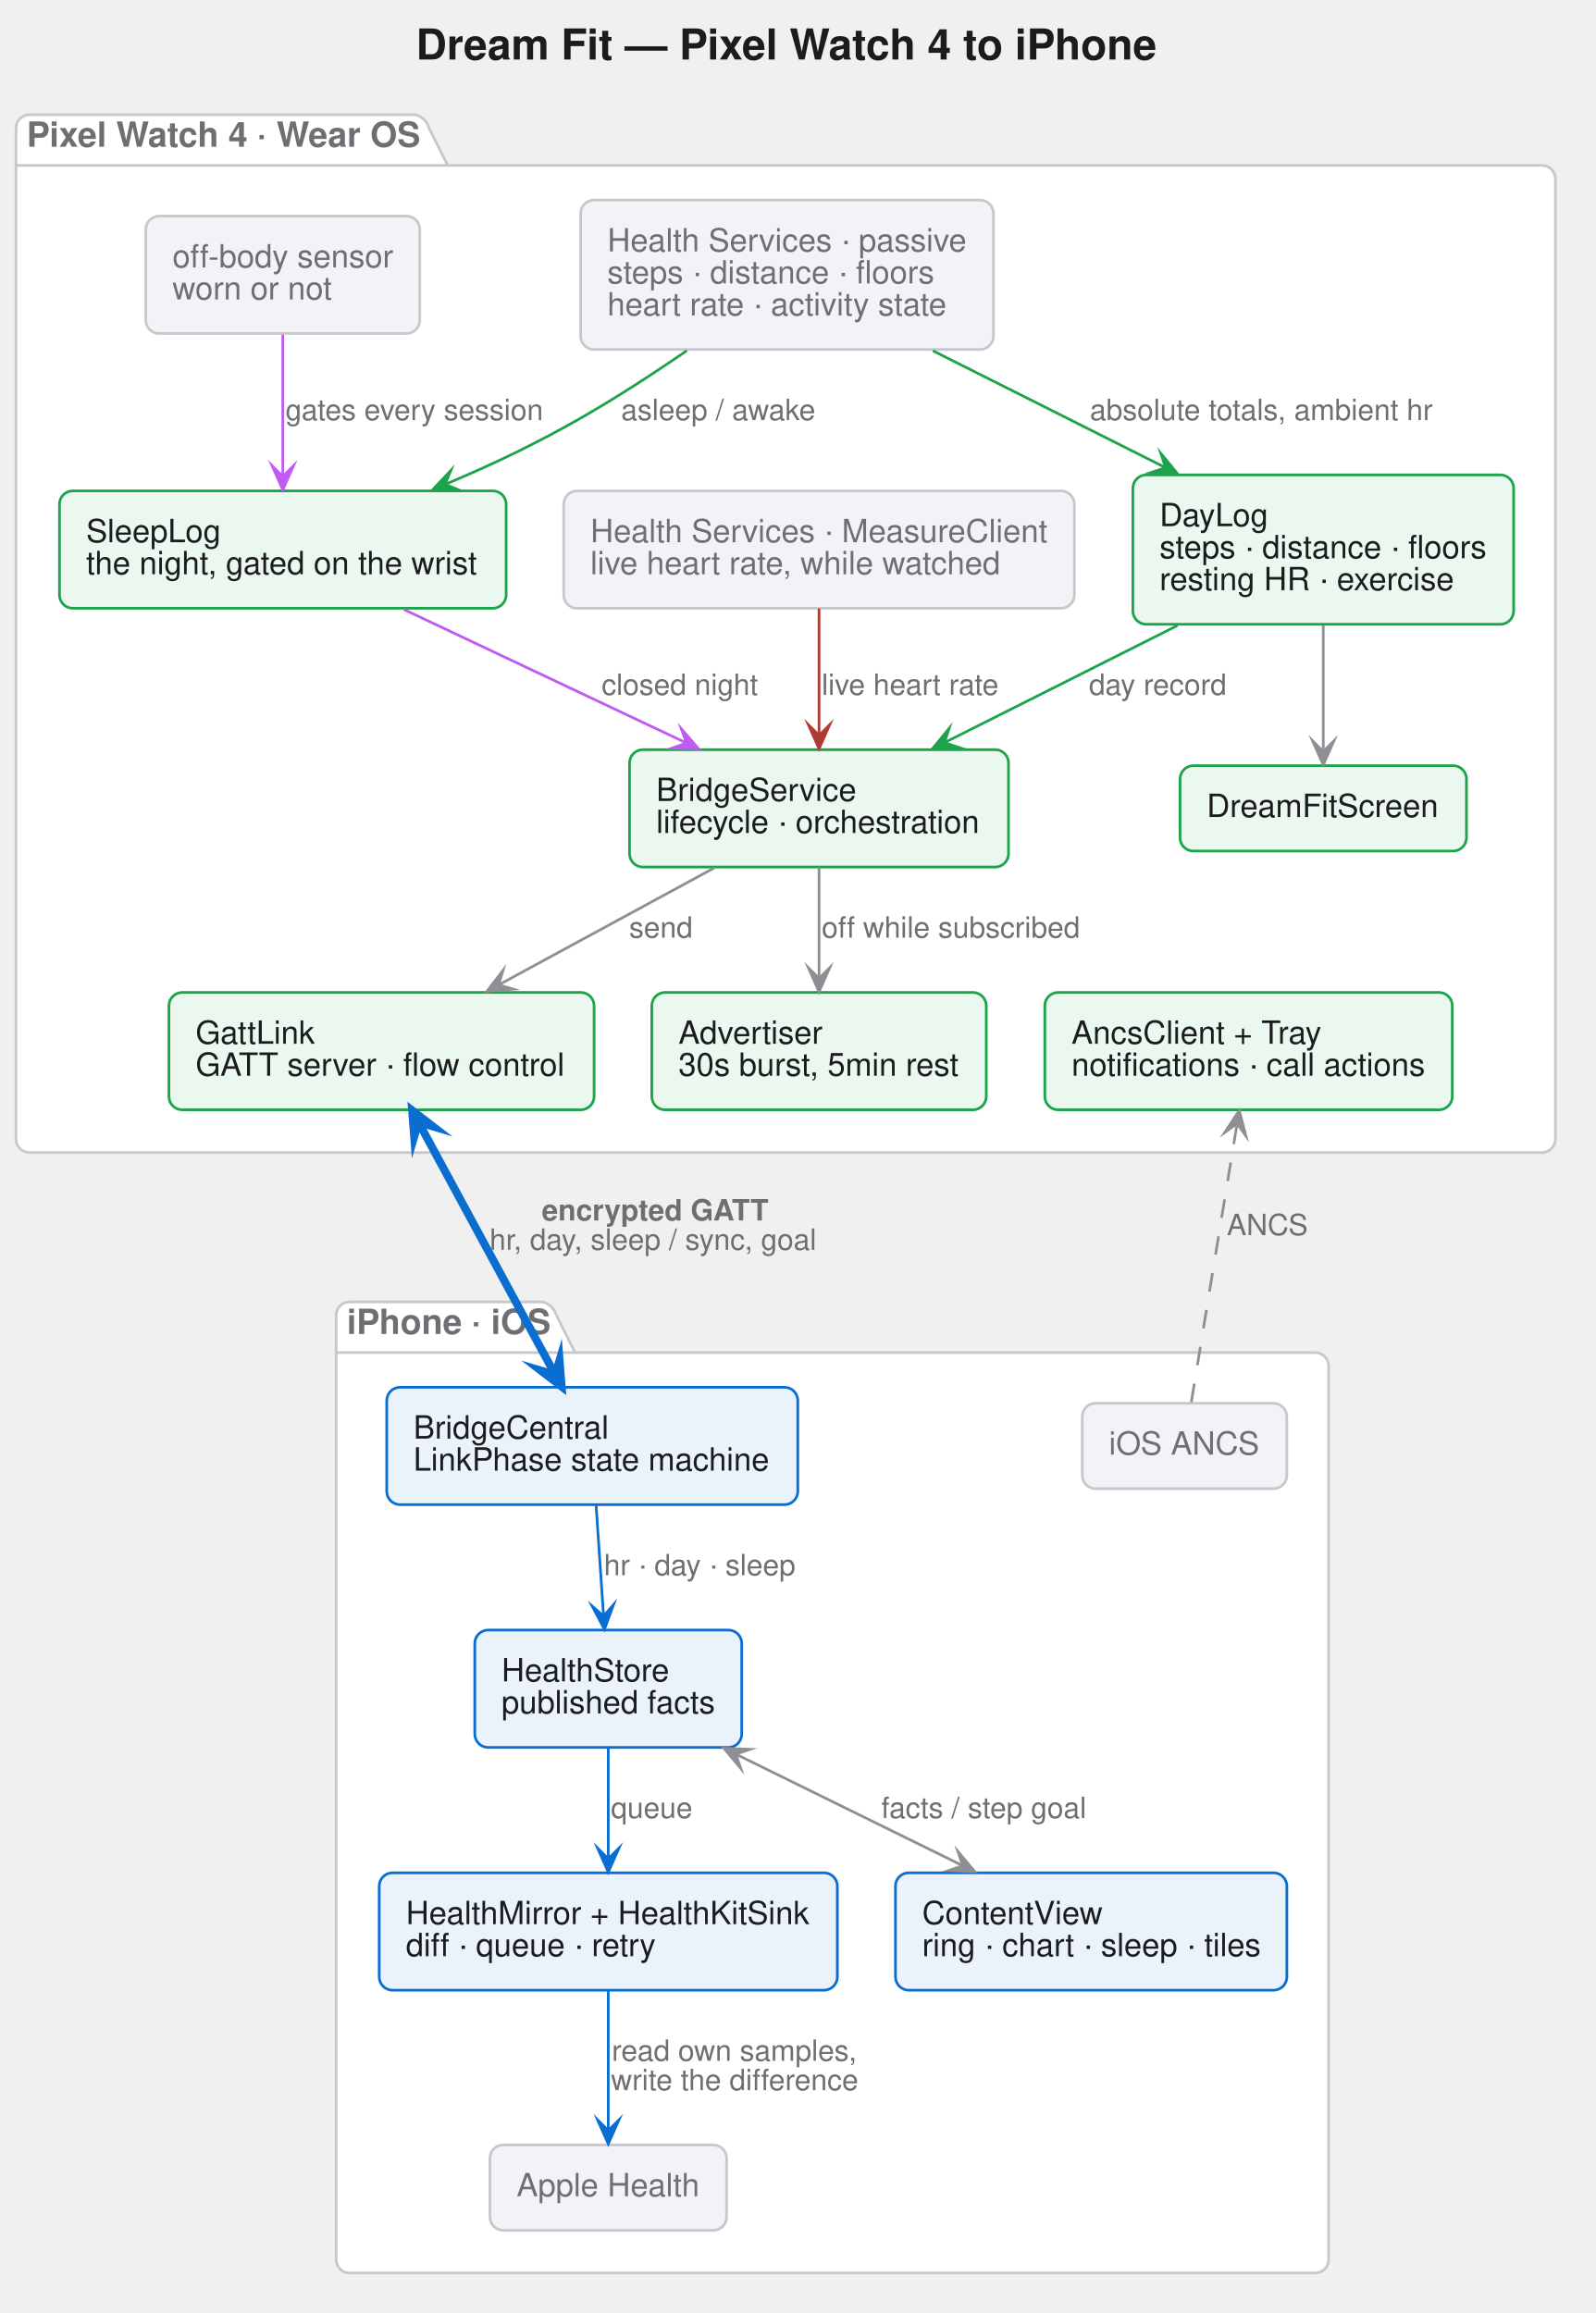
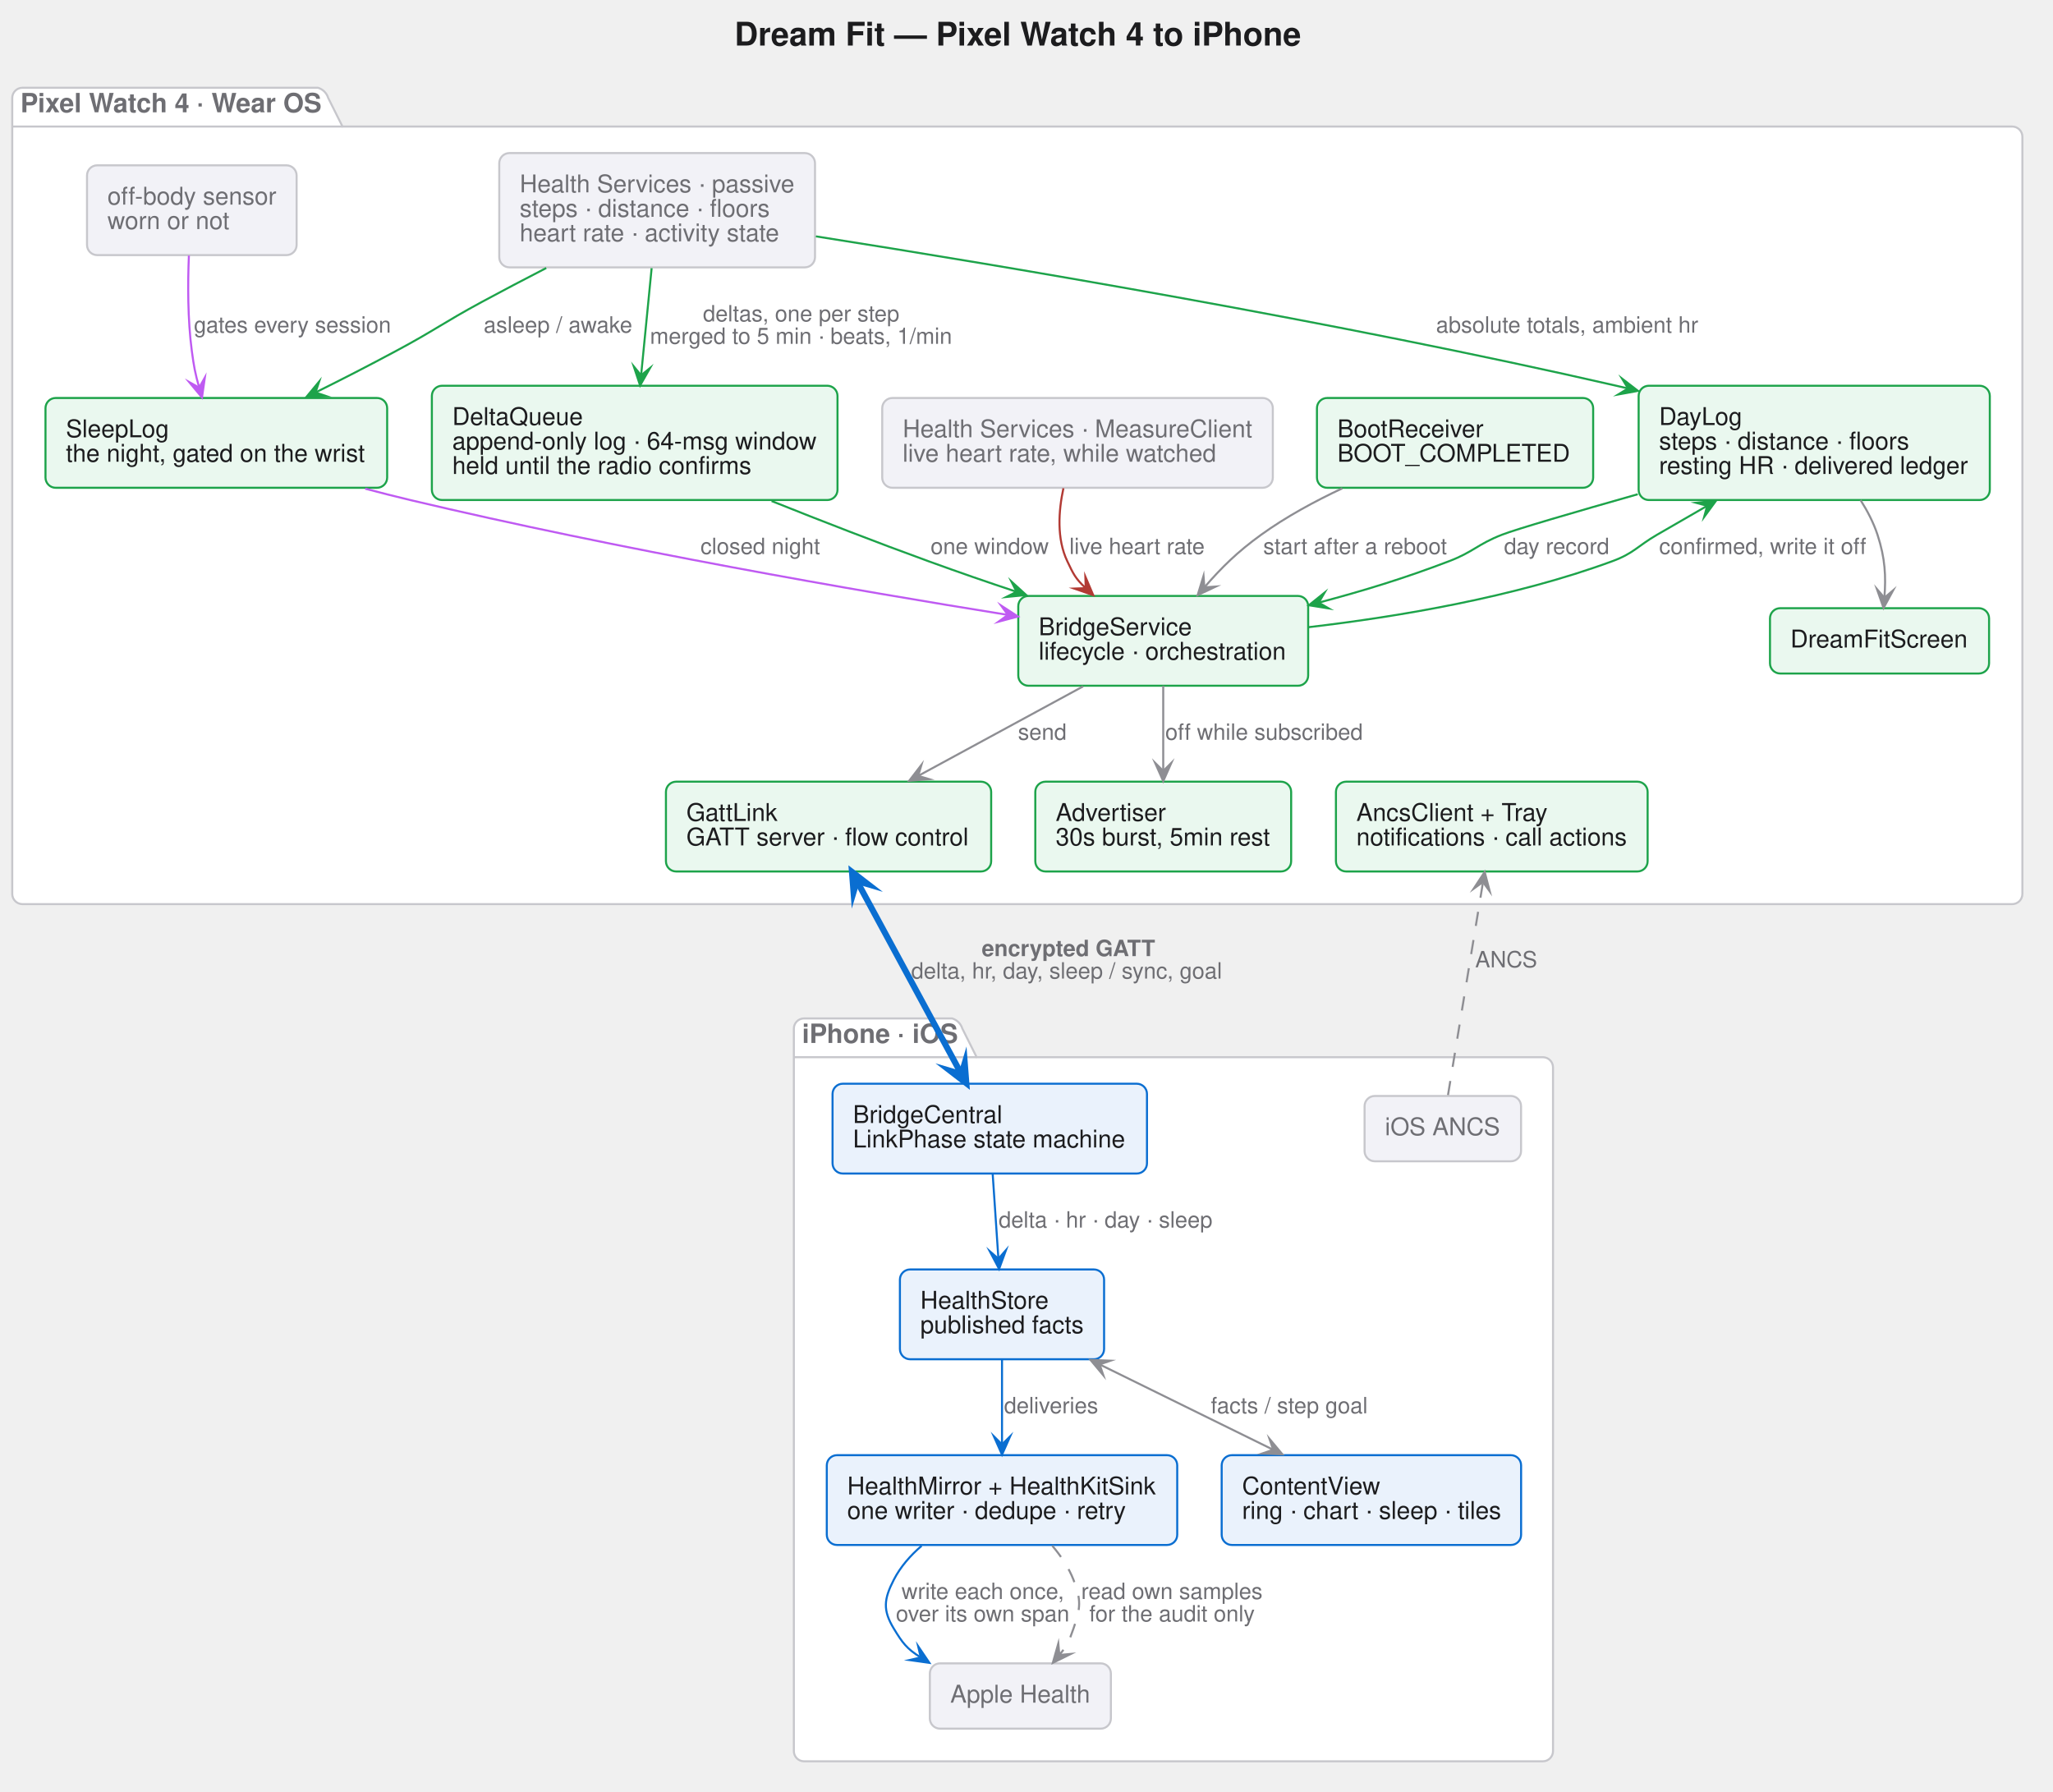
- <svg xmlns="http://www.w3.org/2000/svg" version="1.1" data-diagram-type="DESCRIPTION" style="width:598px;height:867px;background:#FFFFFF;" width="598px" height="867px" viewBox="0 0 598 867" zoomAndPan="magnify" preserveAspectRatio="none" contentStyleType="text/css">
+ <svg xmlns="http://www.w3.org/2000/svg" version="1.1" data-diagram-type="DESCRIPTION" style="width:1006px;height:878px;background:#FFFFFF;" width="1006px" height="878px" viewBox="0 0 1006 878" zoomAndPan="magnify" preserveAspectRatio="none" contentStyleType="text/css">
  <defs />
  <g font-family="sans-serif" lengthAdjust="spacing">
    <g class="title" data-source-line="3">
-       <text x="155.918" y="22.32" fill="#1C1C1E" font-size="16" textLength="279.164" font-weight="700" font-family="Helvetica">Dream Fit — Pixel Watch 4 to iPhone</text>
+       <text x="359.918" y="22.32" fill="#1C1C1E" font-size="16" textLength="279.164" font-weight="700" font-family="Helvetica">Dream Fit — Pixel Watch 4 to iPhone</text>
    </g>
    <g class="cluster" data-qualified-name="W" id="ent0001" data-source-line="8">
-       <path d="M11,43 L155.827,43 A7.5,7.5 0 0 1 160.827,48 L167.827,62 L578,62 A5,5 0 0 1 583,67 L583,427 A5,5 0 0 1 578,432 L11,432 A5,5 0 0 1 6,427 L6,48 A5,5 0 0 1 11,43" style="stroke:#C7C7CC;stroke-width:1;" fill="#FFF" />
+       <path d="M11,43 L155.827,43 A7.5,7.5 0 0 1 160.827,48 L167.827,62 L986,62 A5,5 0 0 1 991,67 L991,438 A5,5 0 0 1 986,443 L11,443 A5,5 0 0 1 6,438 L6,48 A5,5 0 0 1 11,43" style="stroke:#C7C7CC;stroke-width:1;" fill="#FFF" />
      <line x1="6" y1="62" x2="167.827" y2="62" style="stroke:#C7C7CC;stroke-width:1;" />
      <text x="10" y="55.01" fill="#6E6E73" font-size="13" textLength="148.827" font-weight="700" font-family="Helvetica">Pixel Watch 4 · Wear OS</text>
    </g>
-     <g class="cluster" data-qualified-name="P" id="ent0022" data-source-line="34">
-       <path d="M131,488 L203.565,488 A7.5,7.5 0 0 1 208.565,493 L215.565,507 L493,507 A5,5 0 0 1 498,512 L498,847 A5,5 0 0 1 493,852 L131,852 A5,5 0 0 1 126,847 L126,493 A5,5 0 0 1 131,488" style="stroke:#C7C7CC;stroke-width:1;" fill="#FFF" />
-       <line x1="126" y1="507" x2="215.565" y2="507" style="stroke:#C7C7CC;stroke-width:1;" />
-       <text x="130" y="500.01" fill="#6E6E73" font-size="13" textLength="76.565" font-weight="700" font-family="Helvetica">iPhone · iOS</text>
+     <g class="cluster" data-qualified-name="P" id="ent0028" data-source-line="40">
+       <path d="M394,499 L466.565,499 A7.5,7.5 0 0 1 471.565,504 L478.565,518 L756,518 A5,5 0 0 1 761,523 L761,858 A5,5 0 0 1 756,863 L394,863 A5,5 0 0 1 389,858 L389,504 A5,5 0 0 1 394,499" style="stroke:#C7C7CC;stroke-width:1;" fill="#FFF" />
+       <line x1="389" y1="518" x2="478.565" y2="518" style="stroke:#C7C7CC;stroke-width:1;" />
+       <text x="393" y="511.01" fill="#6E6E73" font-size="13" textLength="76.565" font-weight="700" font-family="Helvetica">iPhone · iOS</text>
    </g>
    <g class="entity" data-qualified-name="W.HS" id="ent0002" data-source-line="9">
-       <rect x="217.64" y="75" width="154.725" height="56" fill="#F2F2F7" style="stroke:#C7C7CC;stroke-width:1;" rx="5" ry="5" />
-       <text x="227.64" y="94.24" fill="#6E6E73" font-size="12" textLength="134.725" font-family="Helvetica">Health Services · passive</text>
-       <text x="227.64" y="106.24" fill="#6E6E73" font-size="12" textLength="122.725" font-family="Helvetica">steps · distance · floors</text>
-       <text x="227.64" y="118.24" fill="#6E6E73" font-size="12" textLength="127.389" font-family="Helvetica">heart rate · activity state</text>
+       <rect x="244.64" y="75" width="154.725" height="56" fill="#F2F2F7" style="stroke:#C7C7CC;stroke-width:1;" rx="5" ry="5" />
+       <text x="254.64" y="94.24" fill="#6E6E73" font-size="12" textLength="134.725" font-family="Helvetica">Health Services · passive</text>
+       <text x="254.64" y="106.24" fill="#6E6E73" font-size="12" textLength="122.725" font-family="Helvetica">steps · distance · floors</text>
+       <text x="254.64" y="118.24" fill="#6E6E73" font-size="12" textLength="127.389" font-family="Helvetica">heart rate · activity state</text>
    </g>
    <g class="entity" data-qualified-name="W.SENS" id="ent0003" data-source-line="10">
-       <rect x="211.3" y="184" width="191.404" height="44" fill="#F2F2F7" style="stroke:#C7C7CC;stroke-width:1;" rx="5" ry="5" />
-       <text x="221.3" y="203.24" fill="#6E6E73" font-size="12" textLength="171.404" font-family="Helvetica">Health Services · MeasureClient</text>
-       <text x="221.3" y="215.24" fill="#6E6E73" font-size="12" textLength="154.746" font-family="Helvetica">live heart rate, while watched</text>
+       <rect x="432.3" y="195" width="191.404" height="44" fill="#F2F2F7" style="stroke:#C7C7CC;stroke-width:1;" rx="5" ry="5" />
+       <text x="442.3" y="214.24" fill="#6E6E73" font-size="12" textLength="171.404" font-family="Helvetica">Health Services · MeasureClient</text>
+       <text x="442.3" y="226.24" fill="#6E6E73" font-size="12" textLength="154.746" font-family="Helvetica">live heart rate, while watched</text>
    </g>
    <g class="entity" data-qualified-name="W.OFFBODY" id="ent0004" data-source-line="11">
-       <rect x="54.64" y="81" width="102.711" height="44" fill="#F2F2F7" style="stroke:#C7C7CC;stroke-width:1;" rx="5" ry="5" />
-       <text x="64.64" y="100.24" fill="#6E6E73" font-size="12" textLength="82.711" font-family="Helvetica">off-body sensor</text>
-       <text x="64.64" y="112.24" fill="#6E6E73" font-size="12" textLength="60.029" font-family="Helvetica">worn or not</text>
+       <rect x="42.64" y="81" width="102.711" height="44" fill="#F2F2F7" style="stroke:#C7C7CC;stroke-width:1;" rx="5" ry="5" />
+       <text x="52.64" y="100.24" fill="#6E6E73" font-size="12" textLength="82.711" font-family="Helvetica">off-body sensor</text>
+       <text x="52.64" y="112.24" fill="#6E6E73" font-size="12" textLength="60.029" font-family="Helvetica">worn or not</text>
    </g>
    <g class="entity" data-qualified-name="W.DAYLOG" id="ent0005" data-source-line="12">
-       <rect x="424.64" y="178" width="142.725" height="56" fill="#EAF8EF" style="stroke:#1DA34A;stroke-width:1;" rx="5" ry="5" />
-       <text x="434.64" y="197.24" fill="#1C1C1E" font-size="12" textLength="41.361" font-family="Helvetica">DayLog</text>
-       <text x="434.64" y="209.24" fill="#1C1C1E" font-size="12" textLength="122.725" font-family="Helvetica">steps · distance · floors</text>
-       <text x="434.64" y="221.24" fill="#1C1C1E" font-size="12" textLength="111.369" font-family="Helvetica">resting HR · exercise</text>
-     </g>
-     <g class="entity" data-qualified-name="W.SLEEPLOG" id="ent0006" data-source-line="13">
-       <rect x="22.29" y="184" width="167.428" height="44" fill="#EAF8EF" style="stroke:#1DA34A;stroke-width:1;" rx="5" ry="5" />
-       <text x="32.29" y="203.24" fill="#1C1C1E" font-size="12" textLength="50.713" font-family="Helvetica">SleepLog</text>
-       <text x="32.29" y="215.24" fill="#1C1C1E" font-size="12" textLength="147.428" font-family="Helvetica">the night, gated on the wrist</text>
-     </g>
-     <g class="entity" data-qualified-name="W.SVC" id="ent0007" data-source-line="14">
-       <rect x="235.97" y="281" width="142.051" height="44" fill="#EAF8EF" style="stroke:#1DA34A;stroke-width:1;" rx="5" ry="5" />
-       <text x="245.97" y="300.24" fill="#1C1C1E" font-size="12" textLength="74.701" font-family="Helvetica">BridgeService</text>
-       <text x="245.97" y="312.24" fill="#1C1C1E" font-size="12" textLength="122.051" font-family="Helvetica">lifecycle · orchestration</text>
-     </g>
-     <g class="entity" data-qualified-name="W.LINK" id="ent0008" data-source-line="15">
-       <rect x="63.32" y="372" width="159.365" height="44" fill="#EAF8EF" style="stroke:#1DA34A;stroke-width:1;" rx="5" ry="5" />
-       <text x="73.32" y="391.24" fill="#1C1C1E" font-size="12" textLength="44.689" font-family="Helvetica">GattLink</text>
-       <text x="73.32" y="403.24" fill="#1C1C1E" font-size="12" textLength="139.365" font-family="Helvetica">GATT server · flow control</text>
-     </g>
-     <g class="entity" data-qualified-name="W.ADV" id="ent0009" data-source-line="16">
-       <rect x="244.31" y="372" width="125.375" height="44" fill="#EAF8EF" style="stroke:#1DA34A;stroke-width:1;" rx="5" ry="5" />
-       <text x="254.31" y="391.24" fill="#1C1C1E" font-size="12" textLength="54.018" font-family="Helvetica">Advertiser</text>
-       <text x="254.31" y="403.24" fill="#1C1C1E" font-size="12" textLength="105.375" font-family="Helvetica">30s burst, 5min rest</text>
-     </g>
-     <g class="entity" data-qualified-name="W.TRAY" id="ent0010" data-source-line="17">
-       <rect x="391.63" y="372" width="152.732" height="44" fill="#EAF8EF" style="stroke:#1DA34A;stroke-width:1;" rx="5" ry="5" />
-       <text x="401.63" y="391.24" fill="#1C1C1E" font-size="12" textLength="95.033" font-family="Helvetica">AncsClient + Tray</text>
-       <text x="401.63" y="403.24" fill="#1C1C1E" font-size="12" textLength="132.732" font-family="Helvetica">notifications · call actions</text>
-     </g>
-     <g class="entity" data-qualified-name="W.WUI" id="ent0011" data-source-line="18">
-       <rect x="442.32" y="287" width="107.357" height="32" fill="#EAF8EF" style="stroke:#1DA34A;stroke-width:1;" rx="5" ry="5" />
-       <text x="452.32" y="306.24" fill="#1C1C1E" font-size="12" textLength="87.357" font-family="Helvetica">DreamFitScreen</text>
-     </g>
-     <g class="entity" data-qualified-name="P.BC" id="ent0023" data-source-line="35">
-       <rect x="144.96" y="520" width="154.08" height="44" fill="#EAF2FC" style="stroke:#0A6ED1;stroke-width:1;" rx="5" ry="5" />
-       <text x="154.96" y="539.24" fill="#1C1C1E" font-size="12" textLength="73.371" font-family="Helvetica">BridgeCentral</text>
-       <text x="154.96" y="551.24" fill="#1C1C1E" font-size="12" textLength="134.08" font-family="Helvetica">LinkPhase state machine</text>
-     </g>
-     <g class="entity" data-qualified-name="P.STORE" id="ent0024" data-source-line="36">
-       <rect x="142.14" y="702" width="171.723" height="44" fill="#EAF2FC" style="stroke:#0A6ED1;stroke-width:1;" rx="5" ry="5" />
-       <text x="152.14" y="721.24" fill="#1C1C1E" font-size="12" textLength="151.723" font-family="Helvetica">HealthMirror + HealthKitSink</text>
-       <text x="152.14" y="733.24" fill="#1C1C1E" font-size="12" textLength="93.381" font-family="Helvetica">diff · queue · retry</text>
-     </g>
-     <g class="entity" data-qualified-name="P.MODEL" id="ent0025" data-source-line="37">
-       <rect x="177.97" y="611" width="100.051" height="44" fill="#EAF2FC" style="stroke:#0A6ED1;stroke-width:1;" rx="5" ry="5" />
-       <text x="187.97" y="630.24" fill="#1C1C1E" font-size="12" textLength="63.369" font-family="Helvetica">HealthStore</text>
-       <text x="187.97" y="642.24" fill="#1C1C1E" font-size="12" textLength="80.051" font-family="Helvetica">published facts</text>
-     </g>
-     <g class="entity" data-qualified-name="P.UI" id="ent0026" data-source-line="38">
-       <rect x="335.64" y="702" width="146.721" height="44" fill="#EAF2FC" style="stroke:#0A6ED1;stroke-width:1;" rx="5" ry="5" />
-       <text x="345.64" y="721.24" fill="#1C1C1E" font-size="12" textLength="68.039" font-family="Helvetica">ContentView</text>
-       <text x="345.64" y="733.24" fill="#1C1C1E" font-size="12" textLength="126.721" font-family="Helvetica">ring · chart · sleep · tiles</text>
-     </g>
-     <g class="entity" data-qualified-name="P.HK" id="ent0027" data-source-line="39">
-       <rect x="183.64" y="804" width="88.713" height="32" fill="#F2F2F7" style="stroke:#C7C7CC;stroke-width:1;" rx="5" ry="5" />
-       <text x="193.64" y="823.24" fill="#6E6E73" font-size="12" textLength="68.713" font-family="Helvetica">Apple Health</text>
-     </g>
-     <g class="entity" data-qualified-name="P.IOSANCS" id="ent0028" data-source-line="40">
-       <rect x="405.66" y="526" width="76.678" height="32" fill="#F2F2F7" style="stroke:#C7C7CC;stroke-width:1;" rx="5" ry="5" />
-       <text x="415.66" y="545.24" fill="#6E6E73" font-size="12" textLength="56.678" font-family="Helvetica">iOS ANCS</text>
-     </g>
-     <g class="link" data-entity-1="ent0002" data-entity-2="ent0005" id="lnk12" data-source-line="20" data-link-type="dependency">
-       <path d="M349.66,131.47 C378.14,145.78 408.402,160.985 436.882,175.295" style="stroke:#1DA34A;stroke-width:1;" fill="none" id="HS-to-DAYLOG" />
-       <polygon points="441.35,177.54,435.104,169.925,436.882,175.295,431.512,177.073,441.35,177.54" fill="#1DA34A" style="stroke:#1DA34A;stroke-width:1;stroke-linejoin:miter;stroke-miterlimit:10;" />
-       <text x="408.53" y="157.47" fill="#6E6E73" font-size="11" textLength="129.019" font-family="Helvetica">absolute totals, ambient hr</text>
-     </g>
-     <g class="link" data-entity-1="ent0002" data-entity-2="ent0006" id="lnk13" data-source-line="21" data-link-type="dependency">
-       <path d="M257.46,131.42 C243,141.37 226.1,152.3 210,161 C194.91,169.16 182.588,174.939 166.848,181.569" style="stroke:#1DA34A;stroke-width:1;" fill="none" id="HS-to-SLEEPLOG" />
-       <polygon points="162.24,183.51,172.087,183.703,166.848,181.569,168.981,176.33,162.24,183.51" fill="#1DA34A" style="stroke:#1DA34A;stroke-width:1;stroke-linejoin:miter;stroke-miterlimit:10;" />
-       <text x="232.8" y="157.47" fill="#6E6E73" font-size="11" textLength="73.38" font-family="Helvetica">asleep / awake</text>
-     </g>
-     <g class="link" data-entity-1="ent0004" data-entity-2="ent0006" id="lnk14" data-source-line="22" data-link-type="dependency">
-       <path d="M106,125.42 C106,142.56 106,161.48 106,178.61" style="stroke:#BF5AF2;stroke-width:1;" fill="none" id="OFFBODY-to-SLEEPLOG" />
-       <polygon points="106,183.61,110,174.61,106,178.61,102,174.61,106,183.61" fill="#BF5AF2" style="stroke:#BF5AF2;stroke-width:1;stroke-linejoin:miter;stroke-miterlimit:10;" />
-       <text x="107" y="157.47" fill="#6E6E73" font-size="11" textLength="97.217" font-family="Helvetica">gates every session</text>
-     </g>
-     <g class="link" data-entity-1="ent0003" data-entity-2="ent0007" id="lnk15" data-source-line="23" data-link-type="dependency">
-       <path d="M307,228.08 C307,243.72 307,259.95 307,275.65" style="stroke:#B23A34;stroke-width:1;" fill="none" id="SENS-to-SVC" />
-       <polygon points="307,280.65,311,271.65,307,275.65,303,271.65,307,280.65" fill="#B23A34" style="stroke:#B23A34;stroke-width:1;stroke-linejoin:miter;stroke-miterlimit:10;" />
-       <text x="308" y="260.47" fill="#6E6E73" font-size="11" textLength="66.645" font-family="Helvetica">live heart rate</text>
-     </g>
-     <g class="link" data-entity-1="ent0005" data-entity-2="ent0007" id="lnk16" data-source-line="24" data-link-type="dependency">
-       <path d="M441.33,234.48 C412.12,249.16 381.148,264.735 354.008,278.375" style="stroke:#1DA34A;stroke-width:1;" fill="none" id="DAYLOG-to-SVC" />
-       <polygon points="349.54,280.62,359.378,280.153,354.008,278.375,355.785,273.004,349.54,280.62" fill="#1DA34A" style="stroke:#1DA34A;stroke-width:1;stroke-linejoin:miter;stroke-miterlimit:10;" />
-       <text x="408.17" y="260.47" fill="#6E6E73" font-size="11" textLength="51.971" font-family="Helvetica">day record</text>
-     </g>
-     <g class="link" data-entity-1="ent0006" data-entity-2="ent0007" id="lnk17" data-source-line="25" data-link-type="dependency">
-       <path d="M151.36,228.44 C184.36,244.04 224.33,262.923 257.29,278.503" style="stroke:#BF5AF2;stroke-width:1;" fill="none" id="SLEEPLOG-to-SVC" />
-       <polygon points="261.81,280.64,255.383,273.177,257.29,278.503,251.964,280.41,261.81,280.64" fill="#BF5AF2" style="stroke:#BF5AF2;stroke-width:1;stroke-linejoin:miter;stroke-miterlimit:10;" />
-       <text x="225.5" y="260.47" fill="#6E6E73" font-size="11" textLength="58.706" font-family="Helvetica">closed night</text>
-     </g>
-     <g class="link" data-entity-1="ent0005" data-entity-2="ent0011" id="lnk18" data-source-line="26" data-link-type="dependency">
-       <path d="M496,234.48 C496,251.47 496,267.64 496,281.7" style="stroke:#8E8E93;stroke-width:1;" fill="none" id="DAYLOG-to-WUI" />
-       <polygon points="496,286.7,500,277.7,496,281.7,492,277.7,496,286.7" fill="#8E8E93" style="stroke:#8E8E93;stroke-width:1;stroke-linejoin:miter;stroke-miterlimit:10;" />
-     </g>
-     <g class="link" data-entity-1="ent0007" data-entity-2="ent0008" id="lnk19" data-source-line="27" data-link-type="dependency">
-       <path d="M267.72,325.32 C241.94,339.31 212.744,355.144 186.924,369.164" style="stroke:#8E8E93;stroke-width:1;" fill="none" id="SVC-to-LINK" />
-       <polygon points="182.53,371.55,192.348,370.771,186.924,369.164,188.531,363.74,182.53,371.55" fill="#8E8E93" style="stroke:#8E8E93;stroke-width:1;stroke-linejoin:miter;stroke-miterlimit:10;" />
-       <text x="235.82" y="351.47" fill="#6E6E73" font-size="11" textLength="23.853" font-family="Helvetica">send</text>
-     </g>
-     <g class="link" data-entity-1="ent0007" data-entity-2="ent0009" id="lnk20" data-source-line="28" data-link-type="dependency">
-       <path d="M307,325.09 C307,339.18 307,352.63 307,366.75" style="stroke:#8E8E93;stroke-width:1;" fill="none" id="SVC-to-ADV" />
-       <polygon points="307,371.75,311,362.75,307,366.75,303,362.75,307,371.75" fill="#8E8E93" style="stroke:#8E8E93;stroke-width:1;stroke-linejoin:miter;stroke-miterlimit:10;" />
-       <text x="308" y="351.47" fill="#6E6E73" font-size="11" textLength="96.604" font-family="Helvetica">off while subscribed</text>
-     </g>
-     <g class="link" data-entity-1="ent0023" data-entity-2="ent0025" id="lnk29" data-source-line="42" data-link-type="dependency">
-       <path d="M223.42,564.09 C224.37,578.18 225.284,591.641 226.234,605.761" style="stroke:#0A6ED1;stroke-width:1;" fill="none" id="BC-to-MODEL" />
-       <polygon points="226.57,610.75,229.957,601.502,226.234,605.761,221.975,602.039,226.57,610.75" fill="#0A6ED1" style="stroke:#0A6ED1;stroke-width:1;stroke-linejoin:miter;stroke-miterlimit:10;" />
-       <text x="226.36" y="590.47" fill="#6E6E73" font-size="11" textLength="72.15" font-family="Helvetica">hr · day · sleep</text>
-     </g>
-     <g class="link" data-entity-1="ent0025" data-entity-2="ent0024" id="lnk30" data-source-line="43" data-link-type="dependency">
-       <path d="M228,655.09 C228,669.18 228,682.63 228,696.75" style="stroke:#0A6ED1;stroke-width:1;" fill="none" id="MODEL-to-STORE" />
-       <polygon points="228,701.75,232,692.75,228,696.75,224,692.75,228,701.75" fill="#0A6ED1" style="stroke:#0A6ED1;stroke-width:1;stroke-linejoin:miter;stroke-miterlimit:10;" />
-       <text x="229" y="681.47" fill="#6E6E73" font-size="11" textLength="30.588" font-family="Helvetica">queue</text>
-     </g>
-     <g class="link" data-entity-1="ent0024" data-entity-2="ent0027" id="lnk31" data-source-line="44" data-link-type="dependency">
-       <path d="M228,746.33 C228,763.77 228,783.02 228,798.61" style="stroke:#0A6ED1;stroke-width:1;" fill="none" id="STORE-to-HK" />
-       <polygon points="228,803.61,232,794.61,228,798.61,224,794.61,228,803.61" fill="#0A6ED1" style="stroke:#0A6ED1;stroke-width:1;stroke-linejoin:miter;stroke-miterlimit:10;" />
-       <text x="229.306" y="772.47" fill="#6E6E73" font-size="11" textLength="92.324" font-family="Helvetica">read own samples,</text>
-       <text x="229" y="783.47" fill="#6E6E73" font-size="11" textLength="92.936" font-family="Helvetica">write the difference</text>
-     </g>
-     <g class="link" data-entity-1="ent0025" data-entity-2="ent0026" id="lnk32" data-source-line="45" data-link-type="dependency">
-       <path d="M275.837,657.526 C304.287,671.516 332.383,685.323 360.883,699.343" style="stroke:#8E8E93;stroke-width:1;" fill="none" id="MODEL-UI" />
-       <polygon points="271.35,655.32,277.661,662.881,275.837,657.526,281.191,655.702,271.35,655.32" fill="#8E8E93" style="stroke:#8E8E93;stroke-width:1;stroke-linejoin:miter;stroke-miterlimit:10;" />
-       <polygon points="365.37,701.55,359.06,693.988,360.883,699.343,355.529,701.167,365.37,701.55" fill="#8E8E93" style="stroke:#8E8E93;stroke-width:1;stroke-linejoin:miter;stroke-miterlimit:10;" />
-       <text x="330.34" y="681.47" fill="#6E6E73" font-size="11" textLength="77.043" font-family="Helvetica">facts / step goal</text>
-     </g>
-     <g class="link" data-entity-1="ent0008" data-entity-2="ent0023" id="lnk33" data-source-line="48" data-link-type="dependency">
-       <path d="M156.87,420.627 C171.85,448.307 193.13,487.653 208.12,515.343" style="stroke:#0A6ED1;stroke-width:3;" fill="none" id="LINK-BC" />
-       <polygon points="154.49,416.23,155.256,426.049,156.87,420.627,162.291,422.241,154.49,416.23" fill="#0A6ED1" style="stroke:#0A6ED1;stroke-width:3;stroke-linejoin:miter;stroke-miterlimit:10;" />
-       <polygon points="210.5,519.74,209.733,509.921,208.12,515.343,202.698,513.73,210.5,519.74" fill="#0A6ED1" style="stroke:#0A6ED1;stroke-width:3;stroke-linejoin:miter;stroke-miterlimit:10;" />
-       <text x="203.083" y="457.47" fill="#6E6E73" font-size="11" textLength="85.567" font-weight="700" font-family="Helvetica">encrypted GATT</text>
-       <text x="183.5" y="468.47" fill="#6E6E73" font-size="11" textLength="124.733" font-family="Helvetica">hr, day, sleep / sync, goal</text>
-     </g>
-     <g class="link" data-entity-1="ent0028" data-entity-2="ent0010" id="lnk34" data-source-line="49" data-link-type="dependency">
-       <path d="M446.54,525.56 C450.85,499.32 458.809,450.904 463.699,421.164" style="stroke:#8E8E93;stroke-width:1;stroke-dasharray:7,7;" fill="none" id="IOSANCS-to-TRAY" />
-       <polygon points="464.51,416.23,459.103,424.462,463.699,421.164,466.997,425.76,464.51,416.23" fill="#8E8E93" style="stroke:#8E8E93;stroke-width:1;stroke-linejoin:miter;stroke-miterlimit:10;" />
-       <text x="459.86" y="462.97" fill="#6E6E73" font-size="11" textLength="30.562" font-family="Helvetica">ANCS</text>
+       <rect x="802.96" y="189" width="172.074" height="56" fill="#EAF8EF" style="stroke:#1DA34A;stroke-width:1;" rx="5" ry="5" />
+       <text x="812.96" y="208.24" fill="#1C1C1E" font-size="12" textLength="41.361" font-family="Helvetica">DayLog</text>
+       <text x="812.96" y="220.24" fill="#1C1C1E" font-size="12" textLength="122.725" font-family="Helvetica">steps · distance · floors</text>
+       <text x="812.96" y="232.24" fill="#1C1C1E" font-size="12" textLength="152.074" font-family="Helvetica">resting HR · delivered ledger</text>
+     </g>
+     <g class="entity" data-qualified-name="W.DQ" id="ent0006" data-source-line="13">
+       <rect x="211.62" y="189" width="198.77" height="56" fill="#EAF8EF" style="stroke:#1DA34A;stroke-width:1;" rx="5" ry="5" />
+       <text x="221.62" y="208.24" fill="#1C1C1E" font-size="12" textLength="64.043" font-family="Helvetica">DeltaQueue</text>
+       <text x="221.62" y="220.24" fill="#1C1C1E" font-size="12" textLength="178.77" font-family="Helvetica">append-only log · 64-msg window</text>
+       <text x="221.62" y="232.24" fill="#1C1C1E" font-size="12" textLength="146.742" font-family="Helvetica">held until the radio confirms</text>
+     </g>
+     <g class="entity" data-qualified-name="W.BOOT" id="ent0007" data-source-line="14">
+       <rect x="645.32" y="195" width="135.354" height="44" fill="#EAF8EF" style="stroke:#1DA34A;stroke-width:1;" rx="5" ry="5" />
+       <text x="655.32" y="214.24" fill="#1C1C1E" font-size="12" textLength="72.035" font-family="Helvetica">BootReceiver</text>
+       <text x="655.32" y="226.24" fill="#1C1C1E" font-size="12" textLength="115.354" font-family="Helvetica">BOOT_COMPLETED</text>
+     </g>
+     <g class="entity" data-qualified-name="W.SLEEPLOG" id="ent0008" data-source-line="15">
+       <rect x="22.29" y="195" width="167.428" height="44" fill="#EAF8EF" style="stroke:#1DA34A;stroke-width:1;" rx="5" ry="5" />
+       <text x="32.29" y="214.24" fill="#1C1C1E" font-size="12" textLength="50.713" font-family="Helvetica">SleepLog</text>
+       <text x="32.29" y="226.24" fill="#1C1C1E" font-size="12" textLength="147.428" font-family="Helvetica">the night, gated on the wrist</text>
+     </g>
+     <g class="entity" data-qualified-name="W.SVC" id="ent0009" data-source-line="16">
+       <rect x="498.97" y="292" width="142.051" height="44" fill="#EAF8EF" style="stroke:#1DA34A;stroke-width:1;" rx="5" ry="5" />
+       <text x="508.97" y="311.24" fill="#1C1C1E" font-size="12" textLength="74.701" font-family="Helvetica">BridgeService</text>
+       <text x="508.97" y="323.24" fill="#1C1C1E" font-size="12" textLength="122.051" font-family="Helvetica">lifecycle · orchestration</text>
+     </g>
+     <g class="entity" data-qualified-name="W.LINK" id="ent0010" data-source-line="17">
+       <rect x="326.32" y="383" width="159.365" height="44" fill="#EAF8EF" style="stroke:#1DA34A;stroke-width:1;" rx="5" ry="5" />
+       <text x="336.32" y="402.24" fill="#1C1C1E" font-size="12" textLength="44.689" font-family="Helvetica">GattLink</text>
+       <text x="336.32" y="414.24" fill="#1C1C1E" font-size="12" textLength="139.365" font-family="Helvetica">GATT server · flow control</text>
+     </g>
+     <g class="entity" data-qualified-name="W.ADV" id="ent0011" data-source-line="18">
+       <rect x="507.31" y="383" width="125.375" height="44" fill="#EAF8EF" style="stroke:#1DA34A;stroke-width:1;" rx="5" ry="5" />
+       <text x="517.31" y="402.24" fill="#1C1C1E" font-size="12" textLength="54.018" font-family="Helvetica">Advertiser</text>
+       <text x="517.31" y="414.24" fill="#1C1C1E" font-size="12" textLength="105.375" font-family="Helvetica">30s burst, 5min rest</text>
+     </g>
+     <g class="entity" data-qualified-name="W.TRAY" id="ent0012" data-source-line="19">
+       <rect x="654.63" y="383" width="152.732" height="44" fill="#EAF8EF" style="stroke:#1DA34A;stroke-width:1;" rx="5" ry="5" />
+       <text x="664.63" y="402.24" fill="#1C1C1E" font-size="12" textLength="95.033" font-family="Helvetica">AncsClient + Tray</text>
+       <text x="664.63" y="414.24" fill="#1C1C1E" font-size="12" textLength="132.732" font-family="Helvetica">notifications · call actions</text>
+     </g>
+     <g class="entity" data-qualified-name="W.WUI" id="ent0013" data-source-line="20">
+       <rect x="867.32" y="298" width="107.357" height="32" fill="#EAF8EF" style="stroke:#1DA34A;stroke-width:1;" rx="5" ry="5" />
+       <text x="877.32" y="317.24" fill="#1C1C1E" font-size="12" textLength="87.357" font-family="Helvetica">DreamFitScreen</text>
+     </g>
+     <g class="entity" data-qualified-name="P.BC" id="ent0029" data-source-line="41">
+       <rect x="407.96" y="531" width="154.08" height="44" fill="#EAF2FC" style="stroke:#0A6ED1;stroke-width:1;" rx="5" ry="5" />
+       <text x="417.96" y="550.24" fill="#1C1C1E" font-size="12" textLength="73.371" font-family="Helvetica">BridgeCentral</text>
+       <text x="417.96" y="562.24" fill="#1C1C1E" font-size="12" textLength="134.08" font-family="Helvetica">LinkPhase state machine</text>
+     </g>
+     <g class="entity" data-qualified-name="P.STORE" id="ent0030" data-source-line="42">
+       <rect x="405.14" y="713" width="171.723" height="44" fill="#EAF2FC" style="stroke:#0A6ED1;stroke-width:1;" rx="5" ry="5" />
+       <text x="415.14" y="732.24" fill="#1C1C1E" font-size="12" textLength="151.723" font-family="Helvetica">HealthMirror + HealthKitSink</text>
+       <text x="415.14" y="744.24" fill="#1C1C1E" font-size="12" textLength="136.734" font-family="Helvetica">one writer · dedupe · retry</text>
+     </g>
+     <g class="entity" data-qualified-name="P.MODEL" id="ent0031" data-source-line="43">
+       <rect x="440.97" y="622" width="100.051" height="44" fill="#EAF2FC" style="stroke:#0A6ED1;stroke-width:1;" rx="5" ry="5" />
+       <text x="450.97" y="641.24" fill="#1C1C1E" font-size="12" textLength="63.369" font-family="Helvetica">HealthStore</text>
+       <text x="450.97" y="653.24" fill="#1C1C1E" font-size="12" textLength="80.051" font-family="Helvetica">published facts</text>
+     </g>
+     <g class="entity" data-qualified-name="P.UI" id="ent0032" data-source-line="44">
+       <rect x="598.64" y="713" width="146.721" height="44" fill="#EAF2FC" style="stroke:#0A6ED1;stroke-width:1;" rx="5" ry="5" />
+       <text x="608.64" y="732.24" fill="#1C1C1E" font-size="12" textLength="68.039" font-family="Helvetica">ContentView</text>
+       <text x="608.64" y="744.24" fill="#1C1C1E" font-size="12" textLength="126.721" font-family="Helvetica">ring · chart · sleep · tiles</text>
+     </g>
+     <g class="entity" data-qualified-name="P.HK" id="ent0033" data-source-line="45">
+       <rect x="455.64" y="815" width="88.713" height="32" fill="#F2F2F7" style="stroke:#C7C7CC;stroke-width:1;" rx="5" ry="5" />
+       <text x="465.64" y="834.24" fill="#6E6E73" font-size="12" textLength="68.713" font-family="Helvetica">Apple Health</text>
+     </g>
+     <g class="entity" data-qualified-name="P.IOSANCS" id="ent0034" data-source-line="46">
+       <rect x="668.66" y="537" width="76.678" height="32" fill="#F2F2F7" style="stroke:#C7C7CC;stroke-width:1;" rx="5" ry="5" />
+       <text x="678.66" y="556.24" fill="#6E6E73" font-size="12" textLength="56.678" font-family="Helvetica">iOS ANCS</text>
+     </g>
+     <g class="link" data-entity-1="ent0002" data-entity-2="ent0005" id="lnk14" data-source-line="22" data-link-type="dependency">
+       <path d="M399.79,115.81 C493.37,130.53 655,157.62 792,189 C795.49,189.8 794.191,189.469 797.771,190.339" style="stroke:#1DA34A;stroke-width:1;" fill="none" id="HS-to-DAYLOG" />
+       <polygon points="802.63,191.52,794.829,185.508,797.771,190.339,792.94,193.282,802.63,191.52" fill="#1DA34A" style="stroke:#1DA34A;stroke-width:1;stroke-linejoin:miter;stroke-miterlimit:10;" />
+       <text x="703.67" y="162.97" fill="#6E6E73" font-size="11" textLength="129.019" font-family="Helvetica">absolute totals, ambient hr</text>
+     </g>
+     <g class="link" data-entity-1="ent0002" data-entity-2="ent0006" id="lnk15" data-source-line="23" data-link-type="dependency">
+       <path d="M319.31,131.4 C317.59,148.88 315.871,166.474 314.151,183.904" style="stroke:#1DA34A;stroke-width:1;" fill="none" id="HS-to-DQ" />
+       <polygon points="313.66,188.88,318.524,180.316,314.151,183.904,310.563,179.531,313.66,188.88" fill="#1DA34A" style="stroke:#1DA34A;stroke-width:1;stroke-linejoin:miter;stroke-miterlimit:10;" />
+       <text x="344.465" y="157.47" fill="#6E6E73" font-size="11" textLength="96.621" font-family="Helvetica">deltas, one per step</text>
+       <text x="318.49" y="168.47" fill="#6E6E73" font-size="11" textLength="148.57" font-family="Helvetica">merged to 5 min · beats, 1/min</text>
+     </g>
+     <g class="link" data-entity-1="ent0002" data-entity-2="ent0008" id="lnk16" data-source-line="24" data-link-type="dependency">
+       <path d="M267.67,131.32 C257.12,136.76 246.18,142.49 236,148 C217.09,158.23 212.96,161.86 194,172 C179.84,179.58 168.697,185.293 154.587,192.313" style="stroke:#1DA34A;stroke-width:1;" fill="none" id="HS-to-SLEEPLOG" />
+       <polygon points="150.11,194.54,159.95,194.112,154.587,192.313,156.386,186.95,150.11,194.54" fill="#1DA34A" style="stroke:#1DA34A;stroke-width:1;stroke-linejoin:miter;stroke-miterlimit:10;" />
+       <text x="237" y="162.97" fill="#6E6E73" font-size="11" textLength="73.38" font-family="Helvetica">asleep / awake</text>
+     </g>
+     <g class="link" data-entity-1="ent0007" data-entity-2="ent0009" id="lnk17" data-source-line="25" data-link-type="dependency">
+       <path d="M657.75,239.27 C644.18,245.64 630.09,253.28 618,262 C606.46,270.32 598.712,277.909 590.152,287.799" style="stroke:#8E8E93;stroke-width:1;" fill="none" id="BOOT-to-SVC" />
+       <polygon points="586.88,291.58,595.794,287.393,590.152,287.799,589.745,282.157,586.88,291.58" fill="#8E8E93" style="stroke:#8E8E93;stroke-width:1;stroke-linejoin:miter;stroke-miterlimit:10;" />
+       <text x="619" y="271.47" fill="#6E6E73" font-size="11" textLength="89.88" font-family="Helvetica">start after a reboot</text>
+     </g>
+     <g class="link" data-entity-1="ent0004" data-entity-2="ent0008" id="lnk18" data-source-line="26" data-link-type="dependency">
+       <path d="M92.56,125.23 C92,138.69 91.92,156.44 94,172 C95.01,179.53 95.584,182.79 97.614,189.94" style="stroke:#BF5AF2;stroke-width:1;" fill="none" id="OFFBODY-to-SLEEPLOG" />
+       <polygon points="98.98,194.75,100.37,185,97.614,189.94,92.674,187.185,98.98,194.75" fill="#BF5AF2" style="stroke:#BF5AF2;stroke-width:1;stroke-linejoin:miter;stroke-miterlimit:10;" />
+       <text x="95" y="162.97" fill="#6E6E73" font-size="11" textLength="97.217" font-family="Helvetica">gates every session</text>
+     </g>
+     <g class="link" data-entity-1="ent0003" data-entity-2="ent0009" id="lnk19" data-source-line="27" data-link-type="dependency">
+       <path d="M521.09,239.24 C518.68,250.38 517.74,263.97 523,275 C525.98,281.25 526.896,283.387 532.036,288.187" style="stroke:#B23A34;stroke-width:1;" fill="none" id="SENS-to-SVC" />
+       <polygon points="535.69,291.6,531.842,282.534,532.036,288.187,526.382,288.381,535.69,291.6" fill="#B23A34" style="stroke:#B23A34;stroke-width:1;stroke-linejoin:miter;stroke-miterlimit:10;" />
+       <text x="524" y="271.47" fill="#6E6E73" font-size="11" textLength="66.645" font-family="Helvetica">live heart rate</text>
+     </g>
+     <g class="link" data-entity-1="ent0005" data-entity-2="ent0009" id="lnk20" data-source-line="28" data-link-type="dependency">
+       <path d="M802.53,242.16 C771.8,250.88 743.02,259.26 736,262 C723.96,266.69 722.07,270.4 710,275 C688.12,283.35 668.493,289.358 646.213,295.268" style="stroke:#1DA34A;stroke-width:1;" fill="none" id="DAYLOG-to-SVC" />
+       <polygon points="641.38,296.55,651.105,298.109,646.213,295.268,649.054,290.376,641.38,296.55" fill="#1DA34A" style="stroke:#1DA34A;stroke-width:1;stroke-linejoin:miter;stroke-miterlimit:10;" />
+       <text x="737" y="271.47" fill="#6E6E73" font-size="11" textLength="51.971" font-family="Helvetica">day record</text>
+     </g>
+     <g class="link" data-entity-1="ent0009" data-entity-2="ent0005" id="lnk22" data-source-line="30" data-link-type="dependency">
+       <path d="M641.3,307.29 C685.21,302.17 742.07,292.62 790,275 C800.66,271.08 802.18,267.71 812,262 C821.32,256.58 826.962,253.326 836.542,247.836" style="stroke:#1DA34A;stroke-width:1;" fill="none" id="SVC-to-DAYLOG" />
+       <polygon points="840.88,245.35,831.082,246.354,836.542,247.836,835.06,253.295,840.88,245.35" fill="#1DA34A" style="stroke:#1DA34A;stroke-width:1;stroke-linejoin:miter;stroke-miterlimit:10;" />
+       <text x="813" y="271.47" fill="#6E6E73" font-size="11" textLength="101.476" font-family="Helvetica">confirmed, write it off</text>
+     </g>
+     <g class="link" data-entity-1="ent0006" data-entity-2="ent0009" id="lnk21" data-source-line="29" data-link-type="dependency">
+       <path d="M378.09,245.49 C402.22,255.13 429.72,265.83 455,275 C470.42,280.59 482.375,284.732 498.135,289.972" style="stroke:#1DA34A;stroke-width:1;" fill="none" id="DQ-to-SVC" />
+       <polygon points="502.88,291.55,495.602,284.915,498.135,289.972,493.078,292.506,502.88,291.55" fill="#1DA34A" style="stroke:#1DA34A;stroke-width:1;stroke-linejoin:miter;stroke-miterlimit:10;" />
+       <text x="456" y="271.47" fill="#6E6E73" font-size="11" textLength="58.094" font-family="Helvetica">one window</text>
+     </g>
+     <g class="link" data-entity-1="ent0008" data-entity-2="ent0009" id="lnk23" data-source-line="31" data-link-type="dependency">
+       <path d="M178.96,239.44 C186.38,241.41 193.83,243.3 201,245 C303.68,269.35 419.233,289.318 493.883,301.288" style="stroke:#BF5AF2;stroke-width:1;" fill="none" id="SLEEPLOG-to-SVC" />
+       <polygon points="498.82,302.08,490.567,296.706,493.883,301.288,489.3,304.605,498.82,302.08" fill="#BF5AF2" style="stroke:#BF5AF2;stroke-width:1;stroke-linejoin:miter;stroke-miterlimit:10;" />
+       <text x="343.25" y="271.47" fill="#6E6E73" font-size="11" textLength="58.706" font-family="Helvetica">closed night</text>
+     </g>
+     <g class="link" data-entity-1="ent0005" data-entity-2="ent0013" id="lnk24" data-source-line="32" data-link-type="dependency">
+       <path d="M911.71,245.05 C915.09,250.38 918.08,256.14 920,262 C923.81,273.61 924.195,282.546 923.375,292.896" style="stroke:#8E8E93;stroke-width:1;" fill="none" id="DAYLOG-to-WUI" />
+       <polygon points="922.98,297.88,927.678,289.224,923.375,292.896,919.703,288.592,922.98,297.88" fill="#8E8E93" style="stroke:#8E8E93;stroke-width:1;stroke-linejoin:miter;stroke-miterlimit:10;" />
+     </g>
+     <g class="link" data-entity-1="ent0009" data-entity-2="ent0010" id="lnk25" data-source-line="33" data-link-type="dependency">
+       <path d="M530.72,336.32 C504.94,350.31 475.744,366.144 449.924,380.164" style="stroke:#8E8E93;stroke-width:1;" fill="none" id="SVC-to-LINK" />
+       <polygon points="445.53,382.55,455.348,381.771,449.924,380.164,451.531,374.74,445.53,382.55" fill="#8E8E93" style="stroke:#8E8E93;stroke-width:1;stroke-linejoin:miter;stroke-miterlimit:10;" />
+       <text x="498.82" y="362.47" fill="#6E6E73" font-size="11" textLength="23.853" font-family="Helvetica">send</text>
+     </g>
+     <g class="link" data-entity-1="ent0009" data-entity-2="ent0011" id="lnk26" data-source-line="34" data-link-type="dependency">
+       <path d="M570,336.09 C570,350.18 570,363.63 570,377.75" style="stroke:#8E8E93;stroke-width:1;" fill="none" id="SVC-to-ADV" />
+       <polygon points="570,382.75,574,373.75,570,377.75,566,373.75,570,382.75" fill="#8E8E93" style="stroke:#8E8E93;stroke-width:1;stroke-linejoin:miter;stroke-miterlimit:10;" />
+       <text x="571" y="362.47" fill="#6E6E73" font-size="11" textLength="96.604" font-family="Helvetica">off while subscribed</text>
+     </g>
+     <g class="link" data-entity-1="ent0029" data-entity-2="ent0031" id="lnk35" data-source-line="48" data-link-type="dependency">
+       <path d="M486.42,575.09 C487.37,589.18 488.284,602.641 489.234,616.761" style="stroke:#0A6ED1;stroke-width:1;" fill="none" id="BC-to-MODEL" />
+       <polygon points="489.57,621.75,492.957,612.502,489.234,616.761,484.975,613.039,489.57,621.75" fill="#0A6ED1" style="stroke:#0A6ED1;stroke-width:1;stroke-linejoin:miter;stroke-miterlimit:10;" />
+       <text x="489.36" y="601.47" fill="#6E6E73" font-size="11" textLength="105.171" font-family="Helvetica">delta · hr · day · sleep</text>
+     </g>
+     <g class="link" data-entity-1="ent0031" data-entity-2="ent0030" id="lnk36" data-source-line="49" data-link-type="dependency">
+       <path d="M491,666.09 C491,680.18 491,693.63 491,707.75" style="stroke:#0A6ED1;stroke-width:1;" fill="none" id="MODEL-to-STORE" />
+       <polygon points="491,712.75,495,703.75,491,707.75,487,703.75,491,712.75" fill="#0A6ED1" style="stroke:#0A6ED1;stroke-width:1;stroke-linejoin:miter;stroke-miterlimit:10;" />
+       <text x="492" y="692.47" fill="#6E6E73" font-size="11" textLength="46.465" font-family="Helvetica">deliveries</text>
+     </g>
+     <g class="link" data-entity-1="ent0030" data-entity-2="ent0033" id="lnk37" data-source-line="50" data-link-type="dependency">
+       <path d="M451.61,757.41 C446.12,762.13 441.26,767.65 438,774 C433.13,783.49 432.45,788.89 438,798 C442.22,804.93 444.238,807.783 451.178,812.113" style="stroke:#0A6ED1;stroke-width:1;" fill="none" id="STORE-to-HK" />
+       <polygon points="455.42,814.76,449.902,806.602,451.178,812.113,445.667,813.39,455.42,814.76" fill="#0A6ED1" style="stroke:#0A6ED1;stroke-width:1;stroke-linejoin:miter;stroke-miterlimit:10;" />
+       <text x="441.75" y="783.47" fill="#6E6E73" font-size="11" textLength="80.099" font-family="Helvetica">write each once,</text>
+       <text x="439" y="794.47" fill="#6E6E73" font-size="11" textLength="85.599" font-family="Helvetica">over its own span</text>
+     </g>
+     <g class="link" data-entity-1="ent0030" data-entity-2="ent0033" id="lnk38" data-source-line="51" data-link-type="dependency">
+       <path d="M515.61,757.35 C519.86,762.35 523.65,767.98 526,774 C529.88,783.94 529.57,787.95 526,798 C523.84,804.07 523.19,805.988 519.1,810.898" style="stroke:#8E8E93;stroke-width:1;stroke-dasharray:7,7;" fill="none" id="STORE-to-HK-1" />
+       <polygon points="515.9,814.74,524.734,810.385,519.1,810.898,518.587,805.265,515.9,814.74" fill="#8E8E93" style="stroke:#8E8E93;stroke-width:1;stroke-linejoin:miter;stroke-miterlimit:10;" />
+       <text x="529.79" y="783.47" fill="#6E6E73" font-size="11" textLength="89.268" font-family="Helvetica">read own samples</text>
+       <text x="533.759" y="794.47" fill="#6E6E73" font-size="11" textLength="81.329" font-family="Helvetica">for the audit only</text>
+     </g>
+     <g class="link" data-entity-1="ent0031" data-entity-2="ent0032" id="lnk39" data-source-line="52" data-link-type="dependency">
+       <path d="M538.837,668.526 C567.287,682.516 595.383,696.323 623.883,710.343" style="stroke:#8E8E93;stroke-width:1;" fill="none" id="MODEL-UI" />
+       <polygon points="534.35,666.32,540.661,673.881,538.837,668.526,544.191,666.702,534.35,666.32" fill="#8E8E93" style="stroke:#8E8E93;stroke-width:1;stroke-linejoin:miter;stroke-miterlimit:10;" />
+       <polygon points="628.37,712.55,622.06,704.988,623.883,710.343,618.529,712.167,628.37,712.55" fill="#8E8E93" style="stroke:#8E8E93;stroke-width:1;stroke-linejoin:miter;stroke-miterlimit:10;" />
+       <text x="593.34" y="692.47" fill="#6E6E73" font-size="11" textLength="77.043" font-family="Helvetica">facts / step goal</text>
+     </g>
+     <g class="link" data-entity-1="ent0010" data-entity-2="ent0029" id="lnk40" data-source-line="55" data-link-type="dependency">
+       <path d="M419.87,431.627 C434.85,459.307 456.13,498.653 471.12,526.343" style="stroke:#0A6ED1;stroke-width:3;" fill="none" id="LINK-BC" />
+       <polygon points="417.49,427.23,418.256,437.049,419.87,431.627,425.291,433.241,417.49,427.23" fill="#0A6ED1" style="stroke:#0A6ED1;stroke-width:3;stroke-linejoin:miter;stroke-miterlimit:10;" />
+       <polygon points="473.5,530.74,472.733,520.921,471.12,526.343,465.698,524.73,473.5,530.74" fill="#0A6ED1" style="stroke:#0A6ED1;stroke-width:3;stroke-linejoin:miter;stroke-miterlimit:10;" />
+       <text x="481.066" y="468.47" fill="#6E6E73" font-size="11" textLength="85.567" font-weight="700" font-family="Helvetica">encrypted GATT</text>
+       <text x="446.5" y="479.47" fill="#6E6E73" font-size="11" textLength="154.698" font-family="Helvetica">delta, hr, day, sleep / sync, goal</text>
+     </g>
+     <g class="link" data-entity-1="ent0034" data-entity-2="ent0012" id="lnk41" data-source-line="56" data-link-type="dependency">
+       <path d="M709.54,536.56 C713.85,510.32 721.809,461.904 726.699,432.164" style="stroke:#8E8E93;stroke-width:1;stroke-dasharray:7,7;" fill="none" id="IOSANCS-to-TRAY" />
+       <polygon points="727.51,427.23,722.103,435.462,726.699,432.164,729.997,436.76,727.51,427.23" fill="#8E8E93" style="stroke:#8E8E93;stroke-width:1;stroke-linejoin:miter;stroke-miterlimit:10;" />
+       <text x="722.86" y="473.97" fill="#6E6E73" font-size="11" textLength="30.562" font-family="Helvetica">ANCS</text>
    </g>
  </g>
</svg>
